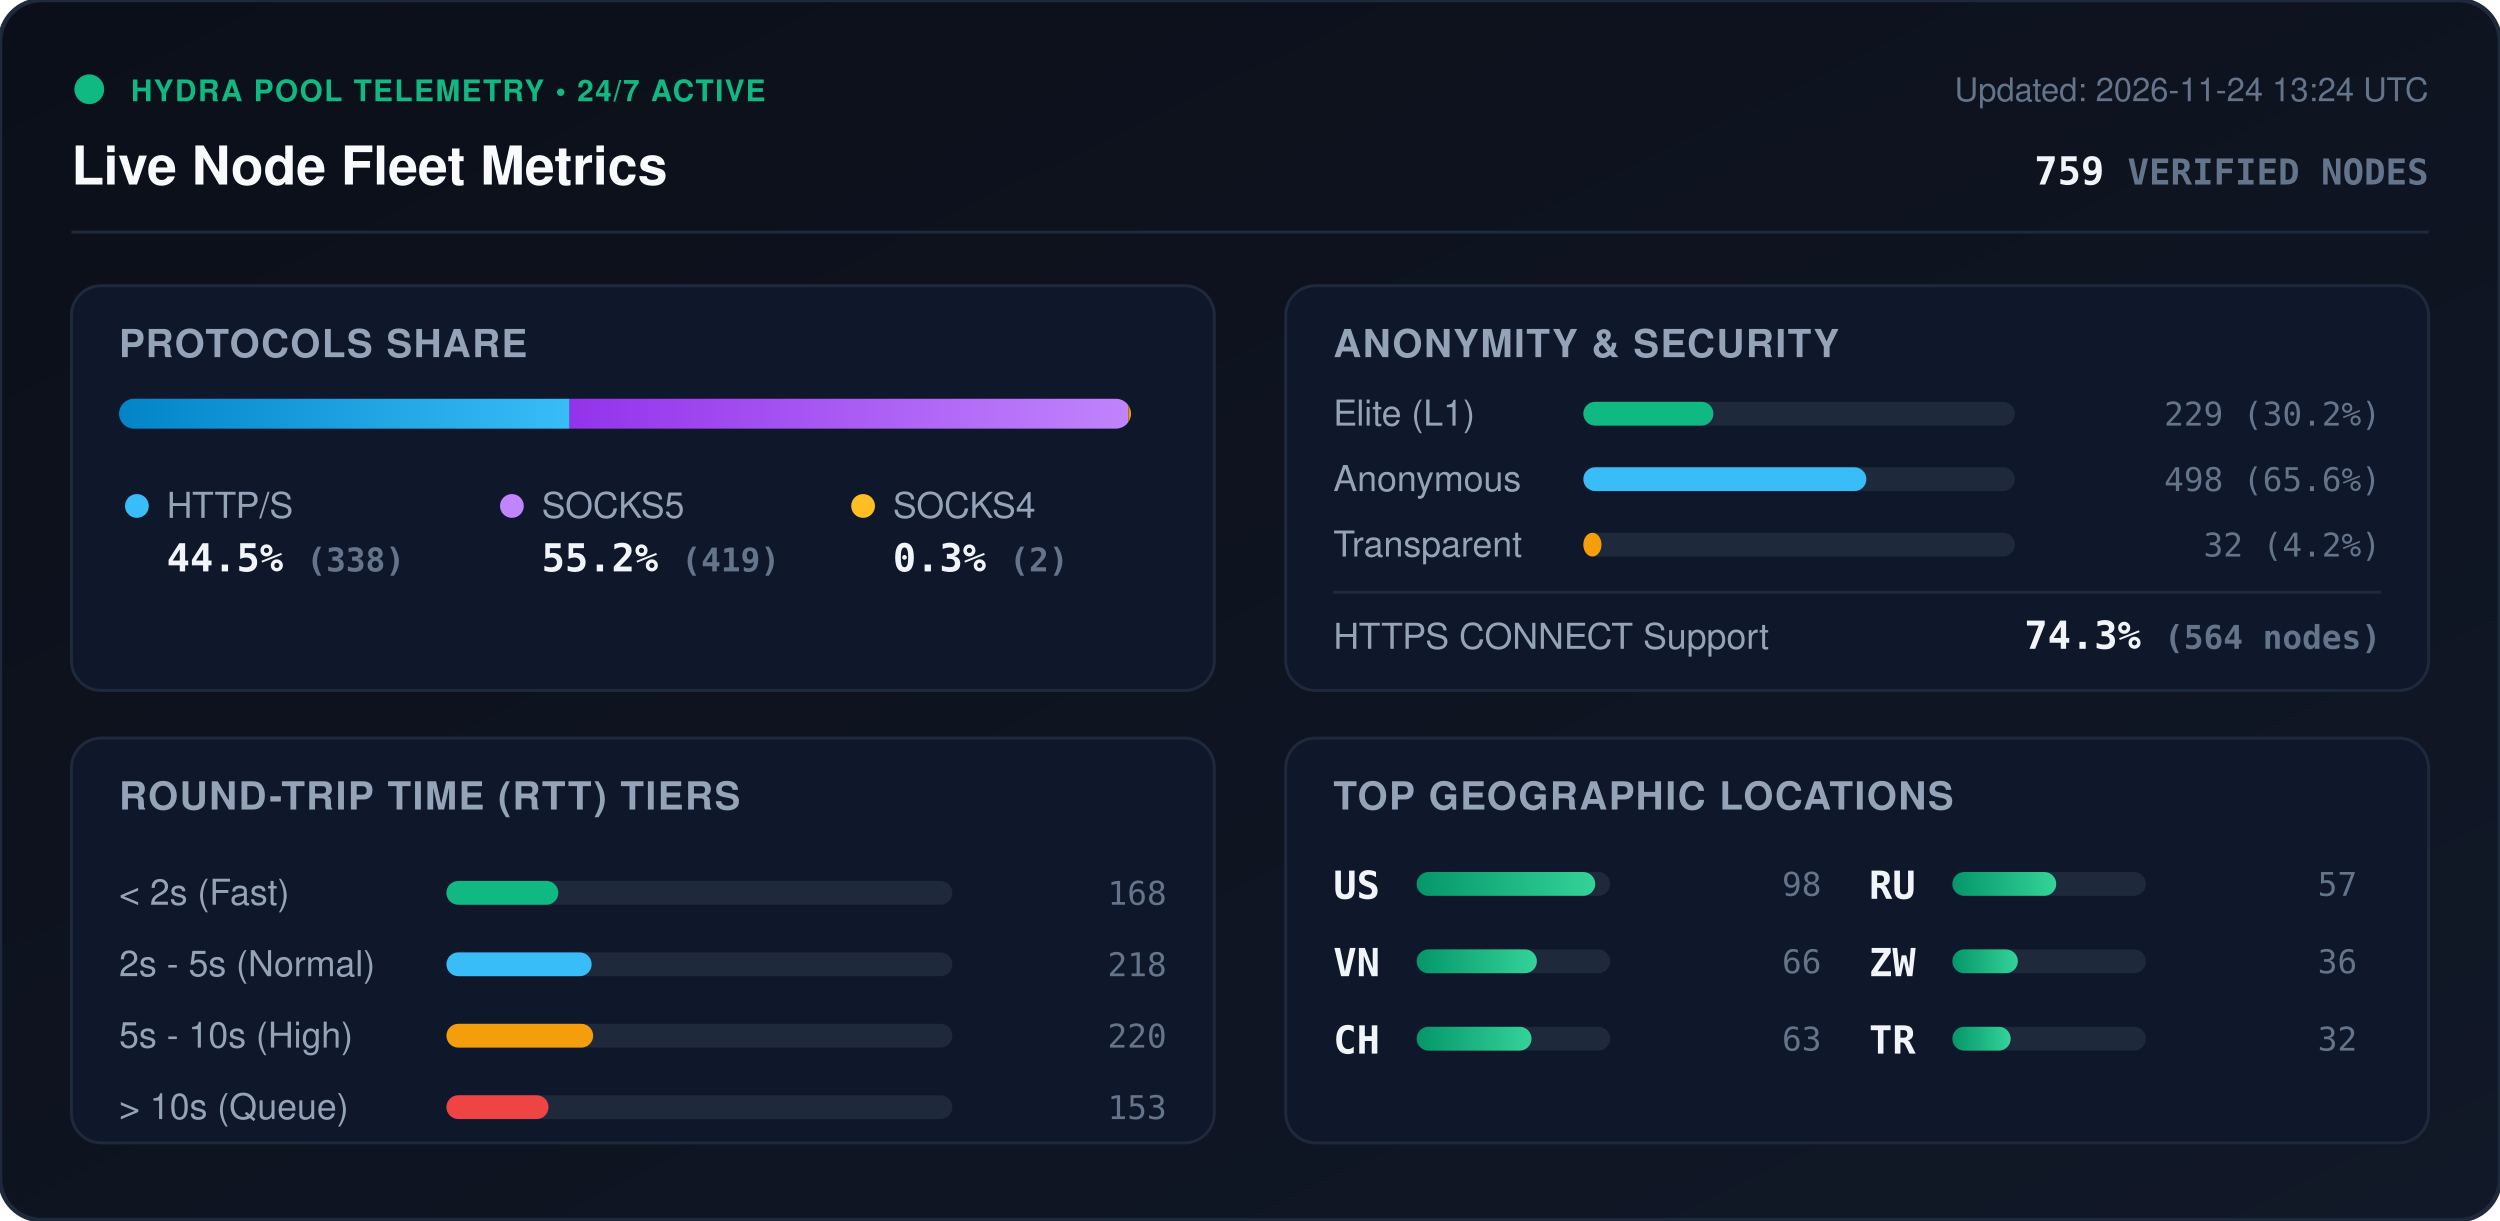
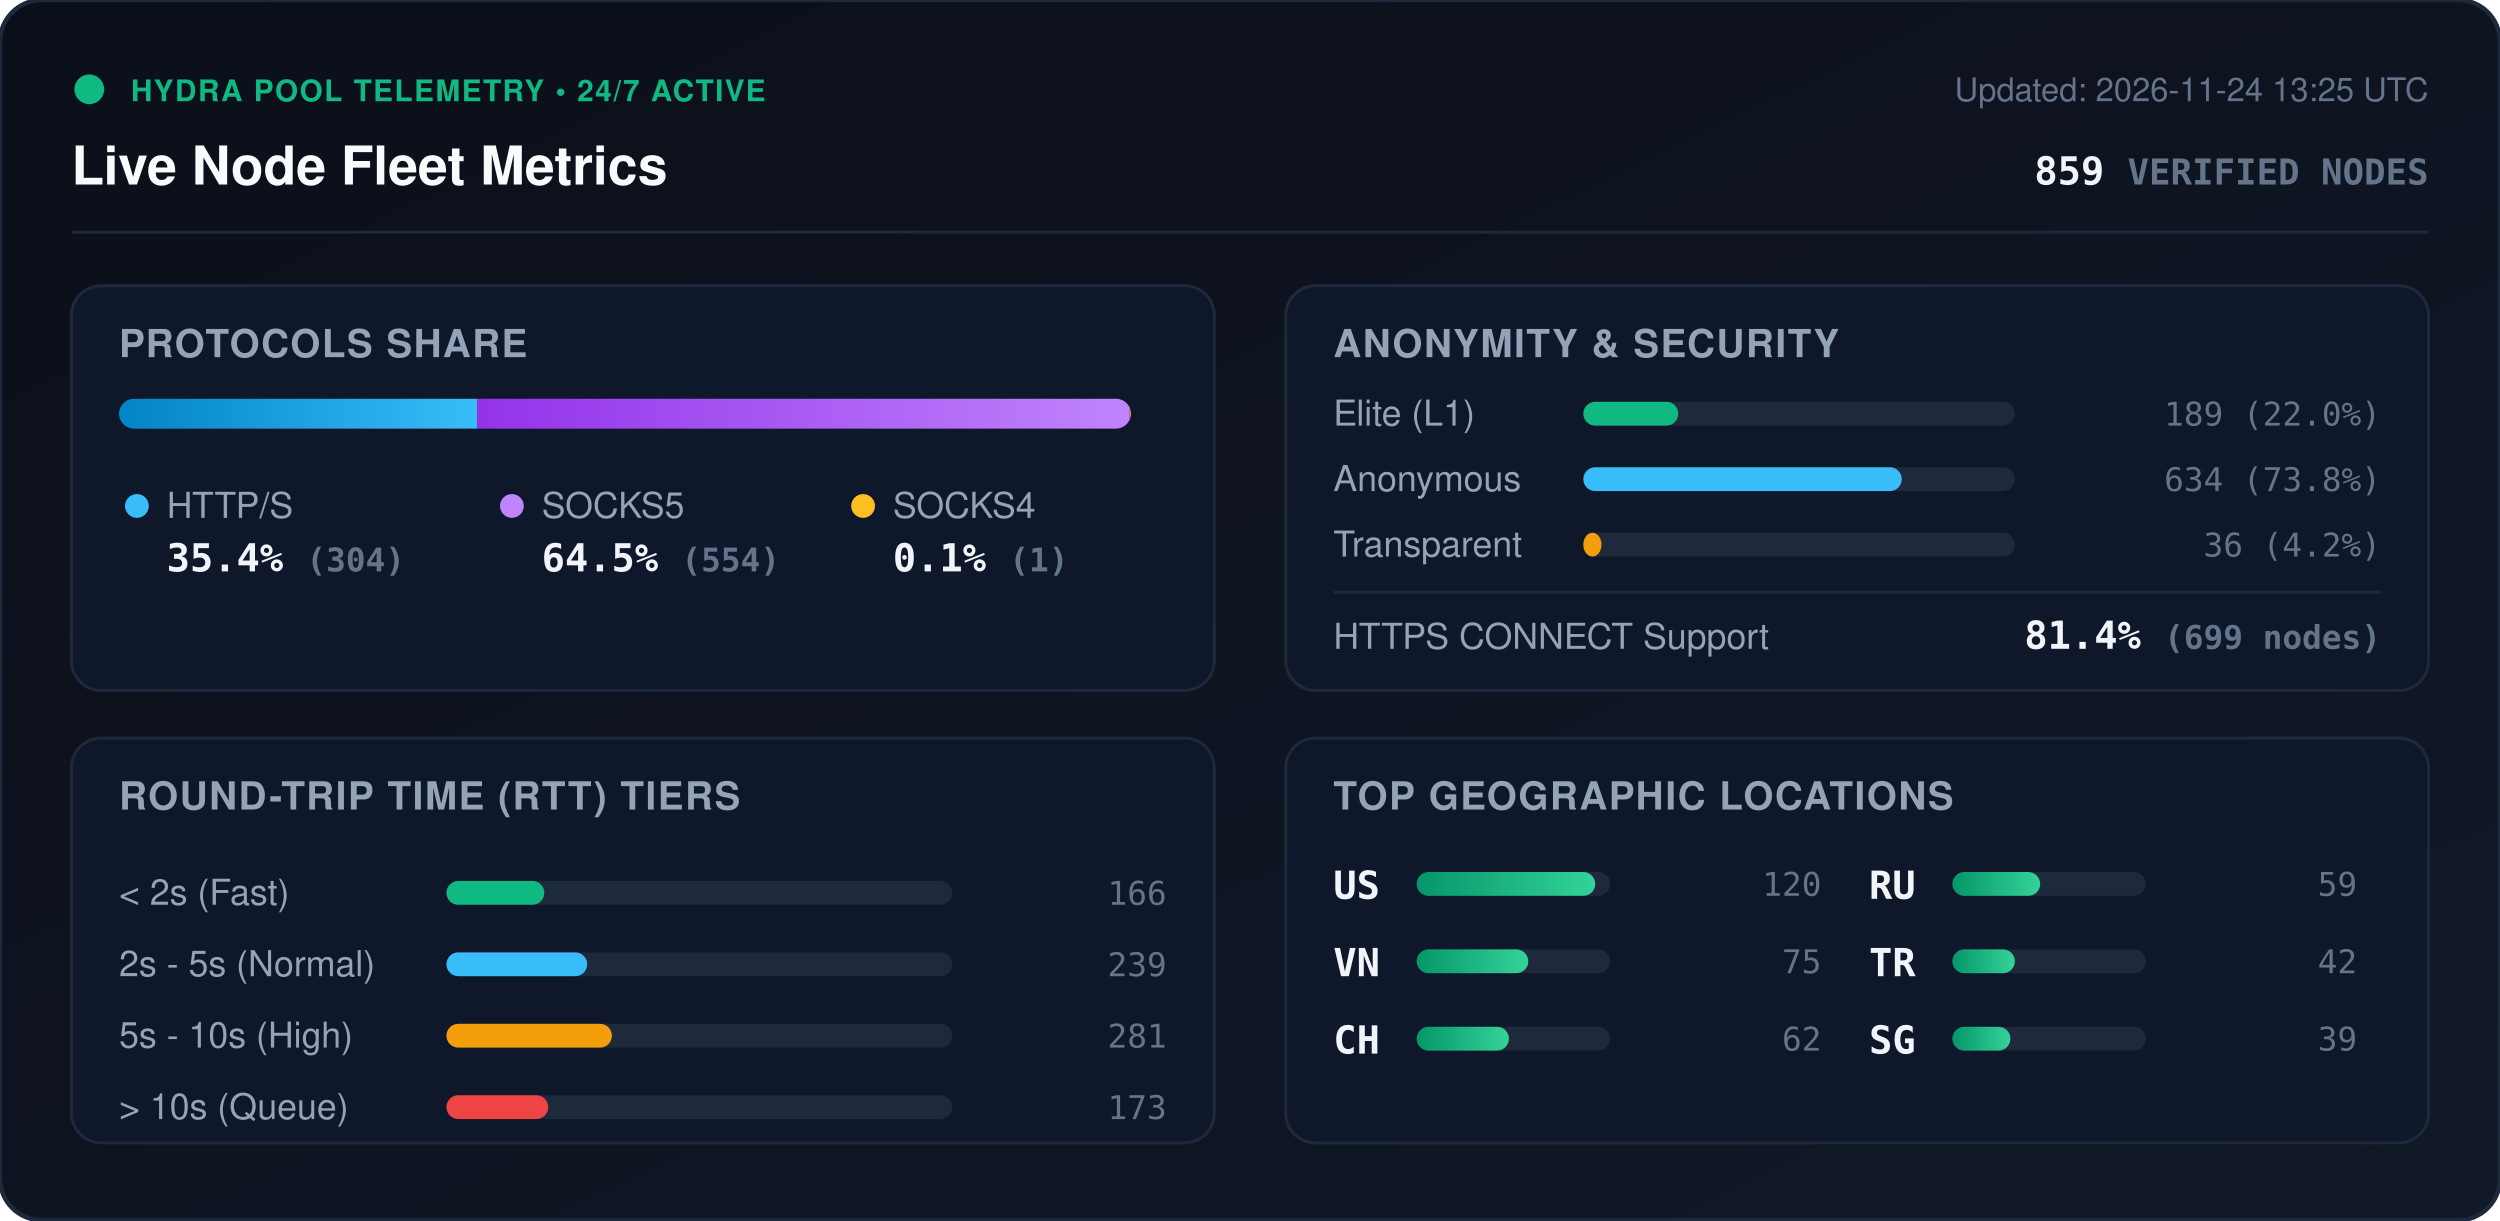
<svg xmlns="http://www.w3.org/2000/svg" viewBox="0 0 840 410" width="840" height="410" style="max-width: 100%; height: auto;">
  <defs>
    <linearGradient id="bg" x1="0%" y1="0%" x2="100%" y2="100%">
      <stop offset="0%" stop-color="#0b0f19" />
      <stop offset="100%" stop-color="#111827" />
    </linearGradient>
    <linearGradient id="bar-http" x1="0%" y1="0%" x2="100%" y2="0%">
      <stop offset="0%" stop-color="#0284c7" />
      <stop offset="100%" stop-color="#38bdf8" />
    </linearGradient>
    <linearGradient id="bar-socks5" x1="0%" y1="0%" x2="100%" y2="0%">
      <stop offset="0%" stop-color="#9333ea" />
      <stop offset="100%" stop-color="#c084fc" />
    </linearGradient>
    <linearGradient id="bar-socks4" x1="0%" y1="0%" x2="100%" y2="0%">
      <stop offset="0%" stop-color="#d97706" />
      <stop offset="100%" stop-color="#fbbf24" />
    </linearGradient>
    <linearGradient id="bar-green" x1="0%" y1="0%" x2="100%" y2="0%">
      <stop offset="0%" stop-color="#059669" />
      <stop offset="100%" stop-color="#34d399" />
    </linearGradient>
    <clipPath id="prog-track-clip">
      <rect width="340.0" height="10" rx="5" />
    </clipPath>
    <style>
      .title { font: 700 18px -apple-system, BlinkMacSystemFont, 'Segoe UI', Helvetica, Arial, sans-serif; fill: #f8fafc; }
      .sub { font: 500 11px -apple-system, BlinkMacSystemFont, 'Segoe UI', Helvetica, Arial, sans-serif; fill: #64748b; }
      .section-hdr { font: 600 13px -apple-system, BlinkMacSystemFont, 'Segoe UI', Helvetica, Arial, sans-serif; fill: #94a3b8; letter-spacing: 0.5px; }
      .metric-val { font: 700 13px -apple-system, BlinkMacSystemFont, 'Segoe UI', Helvetica, Arial, sans-serif; fill: #f1f5f9; }
      .metric-lbl { font: 500 12px -apple-system, BlinkMacSystemFont, 'Segoe UI', Helvetica, Arial, sans-serif; fill: #94a3b8; }
      .badge-txt { font: 700 10px -apple-system, BlinkMacSystemFont, 'Segoe UI', Helvetica, Arial, sans-serif; fill: #10b981; letter-spacing: 0.5px; }
      .mono { font-family: ui-monospace, SFMono-Regular, Menlo, Monaco, Consolas, monospace; }
      .pulse { animation: beacon 2s infinite ease-in-out; }
      @keyframes beacon { 0%, 100% { opacity: 1; } 50% { opacity: 0.35; } }
    </style>
  </defs>
  <rect width="840" height="410" rx="14" fill="url(#bg)" stroke="#1e293b" stroke-width="1.5" />
  <g transform="translate(24, 24)">
    <circle cx="6" cy="6" r="5" fill="#10b981" class="pulse" />
    <text x="20" y="10" class="badge-txt">HYDRA POOL TELEMETRY • 24/7 ACTIVE</text>
    <text x="0" y="38" class="title">Live Node Fleet Metrics</text>
-     <text x="792" y="10" text-anchor="end" class="sub">Updated: 2026-11-24 13:24 UTC</text>
-     <text x="792" y="38" text-anchor="end" class="metric-val mono" fill="#38bdf8">759 <tspan font-size="12" fill="#64748b">VERIFIED NODES</tspan>
+     <text x="792" y="10" text-anchor="end" class="sub">Updated: 2026-11-24 13:25 UTC</text>
+     <text x="792" y="38" text-anchor="end" class="metric-val mono" fill="#38bdf8">859 <tspan font-size="12" fill="#64748b">VERIFIED NODES</tspan>
    </text>
  </g>
  <line x1="24" y1="78" x2="816" y2="78" stroke="#1e293b" stroke-width="1" />
  <g transform="translate(24, 96)">
    <rect width="384" height="136" rx="10" fill="#0f172a" stroke="#1e293b" />
    <text x="16" y="24" class="section-hdr">PROTOCOLS SHARE</text>
    <g transform="translate(16, 38)">
      <rect width="340.0" height="10" rx="5" fill="#1e293b" />
      <g clip-path="url(#prog-track-clip)">
-         <rect x="0" width="151.4" height="10" fill="url(#bar-http)" />
-         <rect x="151.4" width="187.7" height="10" fill="url(#bar-socks5)" />
-         <rect x="339.1" width="0.9" height="10" fill="url(#bar-socks4)" />
+         <rect x="0" width="120.3" height="10" fill="url(#bar-http)" />
+         <rect x="120.3" width="219.3" height="10" fill="url(#bar-socks5)" />
+         <rect x="339.6" width="0.4" height="10" fill="url(#bar-socks4)" />
      </g>
    </g>
    <g transform="translate(16, 68)">
      <circle cx="6" cy="6" r="4" fill="#38bdf8" />
      <text x="16" y="10" class="metric-lbl">HTTP/S</text>
-       <text x="16" y="28" class="metric-val mono">44.5% <tspan font-size="11" fill="#64748b">(338)</tspan>
+       <text x="16" y="28" class="metric-val mono">35.4% <tspan font-size="11" fill="#64748b">(304)</tspan>
      </text>
      <circle cx="132" cy="6" r="4" fill="#c084fc" />
      <text x="142" y="10" class="metric-lbl">SOCKS5</text>
-       <text x="142" y="28" class="metric-val mono">55.2% <tspan font-size="11" fill="#64748b">(419)</tspan>
+       <text x="142" y="28" class="metric-val mono">64.5% <tspan font-size="11" fill="#64748b">(554)</tspan>
      </text>
      <circle cx="250" cy="6" r="4" fill="#fbbf24" />
      <text x="260" y="10" class="metric-lbl">SOCKS4</text>
-       <text x="260" y="28" class="metric-val mono">0.3% <tspan font-size="11" fill="#64748b">(2)</tspan>
+       <text x="260" y="28" class="metric-val mono">0.1% <tspan font-size="11" fill="#64748b">(1)</tspan>
      </text>
    </g>
  </g>
  <g transform="translate(432, 96)">
    <rect width="384" height="136" rx="10" fill="#0f172a" stroke="#1e293b" />
    <text x="16" y="24" class="section-hdr">ANONYMITY &amp; SECURITY</text>
    <text x="16" y="47" class="metric-lbl">Elite (L1)</text>
    <rect x="100" y="39" width="145.0" height="8" rx="4" fill="#1e293b" />
-     <rect x="100" y="39" width="43.7" height="8" rx="4" fill="#10b981" />
-     <text x="368" y="47" text-anchor="end" class="mono sub" fill="#e2e8f0">229 (30.2%)</text>
+     <rect x="100" y="39" width="31.9" height="8" rx="4" fill="#10b981" />
+     <text x="368" y="47" text-anchor="end" class="mono sub" fill="#e2e8f0">189 (22.0%)</text>
    <text x="16" y="69" class="metric-lbl">Anonymous</text>
    <rect x="100" y="61" width="145.0" height="8" rx="4" fill="#1e293b" />
-     <rect x="100" y="61" width="95.1" height="8" rx="4" fill="#38bdf8" />
-     <text x="368" y="69" text-anchor="end" class="mono sub" fill="#e2e8f0">498 (65.6%)</text>
+     <rect x="100" y="61" width="107.0" height="8" rx="4" fill="#38bdf8" />
+     <text x="368" y="69" text-anchor="end" class="mono sub" fill="#e2e8f0">634 (73.8%)</text>
    <text x="16" y="91" class="metric-lbl">Transparent</text>
    <rect x="100" y="83" width="145.0" height="8" rx="4" fill="#1e293b" />
    <rect x="100" y="83" width="6.1" height="8" rx="4" fill="#f59e0b" />
-     <text x="368" y="91" text-anchor="end" class="mono sub" fill="#e2e8f0">32 (4.2%)</text>
+     <text x="368" y="91" text-anchor="end" class="mono sub" fill="#e2e8f0">36 (4.2%)</text>
    <line x1="16" y1="103" x2="368" y2="103" stroke="#1e293b" stroke-width="1" />
    <text x="16" y="122" class="metric-lbl">HTTPS CONNECT Support</text>
-     <text x="368" y="122" text-anchor="end" class="metric-val mono" fill="#34d399">74.3% <tspan font-size="11" fill="#64748b">(564 nodes)</tspan>
+     <text x="368" y="122" text-anchor="end" class="metric-val mono" fill="#34d399">81.4% <tspan font-size="11" fill="#64748b">(699 nodes)</tspan>
    </text>
  </g>
  <g transform="translate(24, 248)">
    <rect width="384" height="136" rx="10" fill="#0f172a" stroke="#1e293b" />
    <text x="16" y="24" class="section-hdr">ROUND-TRIP TIME (RTT) TIERS</text>
    <g transform="translate(16, 42)">
      <text x="0" y="14" class="metric-lbl">&lt; 2s (Fast)</text>
      <rect x="110" y="6" width="170" height="8" rx="4" fill="#1e293b" />
-       <rect x="110" y="6" width="37.6" height="8" rx="4" fill="#10b981" />
-       <text x="352" y="14" text-anchor="end" class="mono sub">168</text>
+       <rect x="110" y="6" width="32.9" height="8" rx="4" fill="#10b981" />
+       <text x="352" y="14" text-anchor="end" class="mono sub">166</text>
      <text x="0" y="38" class="metric-lbl">2s - 5s (Normal)</text>
      <rect x="110" y="30" width="170" height="8" rx="4" fill="#1e293b" />
-       <rect x="110" y="30" width="48.8" height="8" rx="4" fill="#38bdf8" />
-       <text x="352" y="38" text-anchor="end" class="mono sub">218</text>
+       <rect x="110" y="30" width="47.3" height="8" rx="4" fill="#38bdf8" />
+       <text x="352" y="38" text-anchor="end" class="mono sub">239</text>
      <text x="0" y="62" class="metric-lbl">5s - 10s (High)</text>
      <rect x="110" y="54" width="170" height="8" rx="4" fill="#1e293b" />
-       <rect x="110" y="54" width="49.3" height="8" rx="4" fill="#f59e0b" />
-       <text x="352" y="62" text-anchor="end" class="mono sub">220</text>
+       <rect x="110" y="54" width="55.6" height="8" rx="4" fill="#f59e0b" />
+       <text x="352" y="62" text-anchor="end" class="mono sub">281</text>
      <text x="0" y="86" class="metric-lbl">&gt; 10s (Queue)</text>
      <rect x="110" y="78" width="170" height="8" rx="4" fill="#1e293b" />
-       <rect x="110" y="78" width="34.3" height="8" rx="4" fill="#ef4444" />
-       <text x="352" y="86" text-anchor="end" class="mono sub">153</text>
+       <rect x="110" y="78" width="34.2" height="8" rx="4" fill="#ef4444" />
+       <text x="352" y="86" text-anchor="end" class="mono sub">173</text>
    </g>
  </g>
  <g transform="translate(432, 248)">
    <rect width="384" height="136" rx="10" fill="#0f172a" stroke="#1e293b" />
    <text x="16" y="24" class="section-hdr">TOP GEOGRAPHIC LOCATIONS</text>
    <g transform="translate(16, 42)">
      <g transform="translate(0, 0)">
        <text x="0" y="12" class="mono metric-val" font-size="12">US</text>
        <rect x="28" y="3" width="65" height="8" rx="4" fill="#1e293b" />
        <rect x="28" y="3" width="60.0" height="8" rx="4" fill="url(#bar-green)" />
-         <text x="164" y="11" text-anchor="end" class="mono sub">98</text>
+         <text x="164" y="11" text-anchor="end" class="mono sub">120</text>
      </g>
      <g transform="translate(0, 26)">
        <text x="0" y="12" class="mono metric-val" font-size="12">VN</text>
        <rect x="28" y="3" width="65" height="8" rx="4" fill="#1e293b" />
-         <rect x="28" y="3" width="40.4" height="8" rx="4" fill="url(#bar-green)" />
-         <text x="164" y="11" text-anchor="end" class="mono sub">66</text>
+         <rect x="28" y="3" width="37.5" height="8" rx="4" fill="url(#bar-green)" />
+         <text x="164" y="11" text-anchor="end" class="mono sub">75</text>
      </g>
      <g transform="translate(0, 52)">
        <text x="0" y="12" class="mono metric-val" font-size="12">CH</text>
        <rect x="28" y="3" width="65" height="8" rx="4" fill="#1e293b" />
-         <rect x="28" y="3" width="38.6" height="8" rx="4" fill="url(#bar-green)" />
-         <text x="164" y="11" text-anchor="end" class="mono sub">63</text>
+         <rect x="28" y="3" width="31.0" height="8" rx="4" fill="url(#bar-green)" />
+         <text x="164" y="11" text-anchor="end" class="mono sub">62</text>
      </g>
      <g transform="translate(180, 0)">
        <text x="0" y="12" class="mono metric-val" font-size="12">RU</text>
        <rect x="28" y="3" width="65" height="8" rx="4" fill="#1e293b" />
-         <rect x="28" y="3" width="34.9" height="8" rx="4" fill="url(#bar-green)" />
-         <text x="164" y="11" text-anchor="end" class="mono sub">57</text>
+         <rect x="28" y="3" width="29.5" height="8" rx="4" fill="url(#bar-green)" />
+         <text x="164" y="11" text-anchor="end" class="mono sub">59</text>
      </g>
      <g transform="translate(180, 26)">
-         <text x="0" y="12" class="mono metric-val" font-size="12">ZW</text>
+         <text x="0" y="12" class="mono metric-val" font-size="12">TR</text>
        <rect x="28" y="3" width="65" height="8" rx="4" fill="#1e293b" />
-         <rect x="28" y="3" width="22.0" height="8" rx="4" fill="url(#bar-green)" />
-         <text x="164" y="11" text-anchor="end" class="mono sub">36</text>
+         <rect x="28" y="3" width="21.0" height="8" rx="4" fill="url(#bar-green)" />
+         <text x="164" y="11" text-anchor="end" class="mono sub">42</text>
      </g>
      <g transform="translate(180, 52)">
-         <text x="0" y="12" class="mono metric-val" font-size="12">TR</text>
+         <text x="0" y="12" class="mono metric-val" font-size="12">SG</text>
        <rect x="28" y="3" width="65" height="8" rx="4" fill="#1e293b" />
-         <rect x="28" y="3" width="19.6" height="8" rx="4" fill="url(#bar-green)" />
-         <text x="164" y="11" text-anchor="end" class="mono sub">32</text>
+         <rect x="28" y="3" width="19.5" height="8" rx="4" fill="url(#bar-green)" />
+         <text x="164" y="11" text-anchor="end" class="mono sub">39</text>
      </g>
    </g>
  </g>
</svg>
